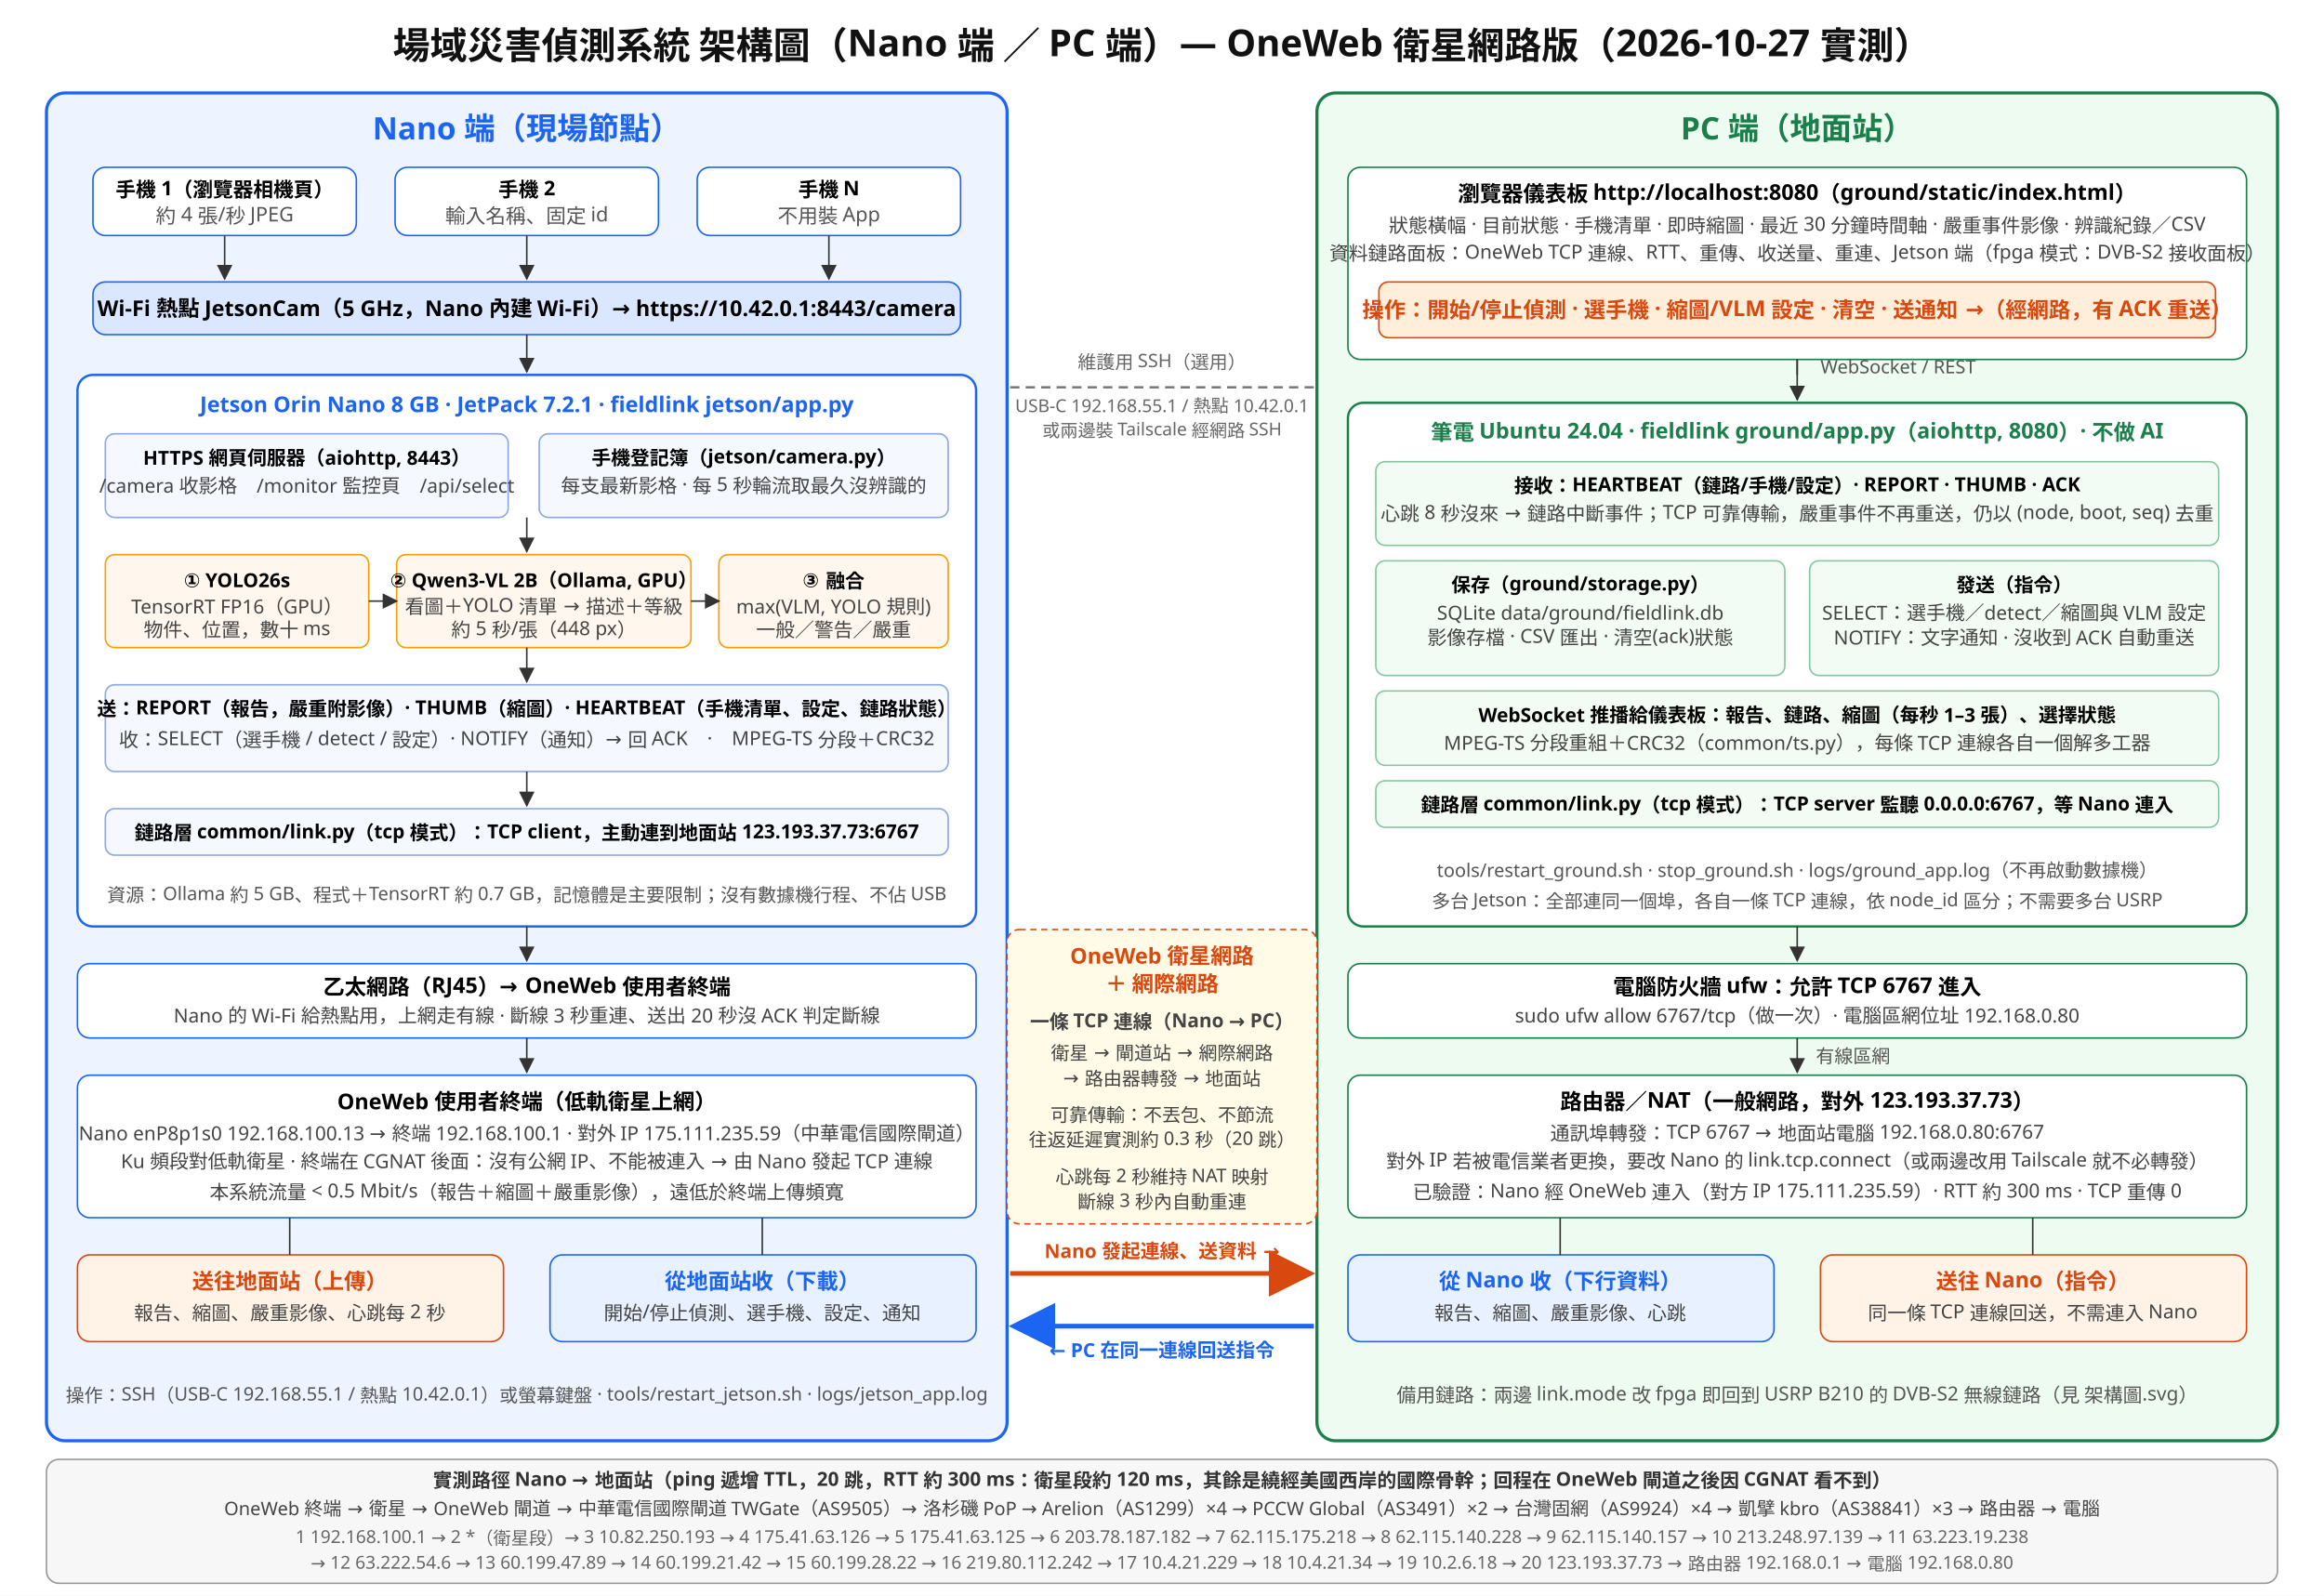
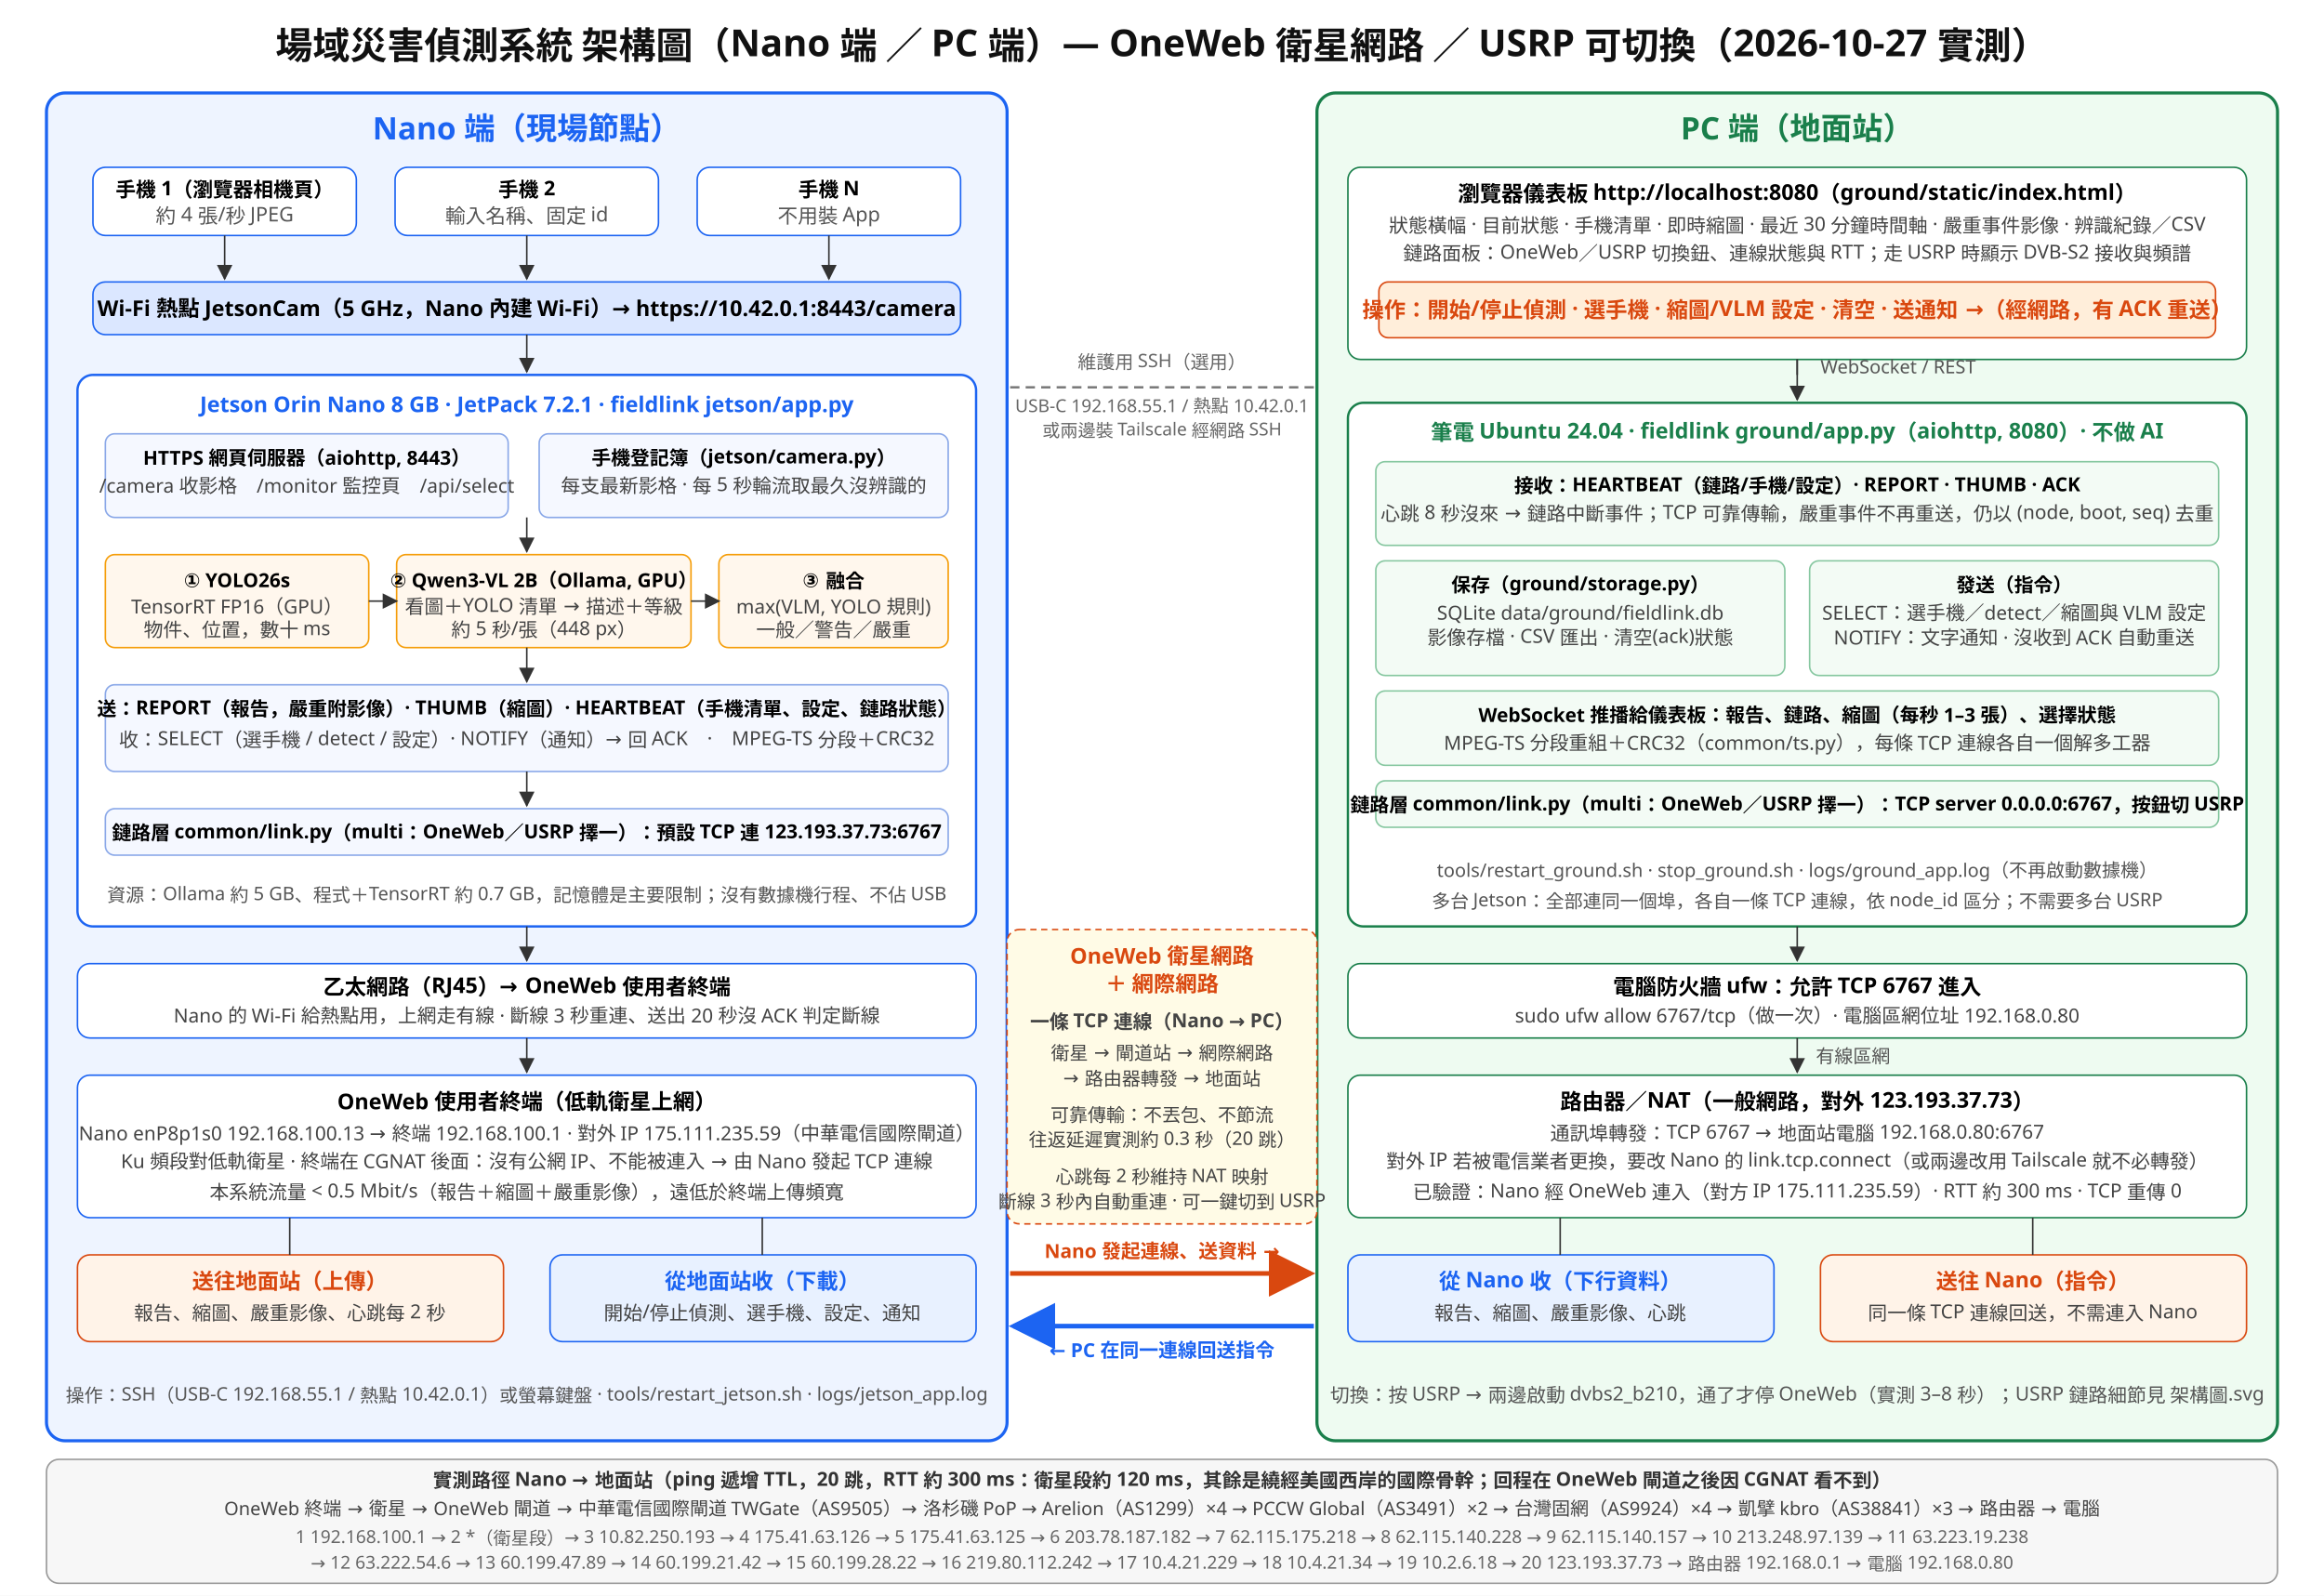
<svg xmlns="http://www.w3.org/2000/svg" width="1500" height="1030" viewBox="0 0 1500 1030" font-family="Noto Sans TC, PingFang TC, Microsoft JhengHei, sans-serif" font-size="14">
  <defs>
    <marker id="ar" markerWidth="10" markerHeight="10" refX="9" refY="5" orient="auto" markerUnits="strokeWidth">
      <path d="M0,0 L10,5 L0,10 z" fill="#333" />
    </marker>
    <marker id="arO" markerWidth="10" markerHeight="10" refX="9" refY="5" orient="auto" markerUnits="strokeWidth">
      <path d="M0,0 L10,5 L0,10 z" fill="#d9480f" />
    </marker>
    <marker id="arB" markerWidth="10" markerHeight="10" refX="9" refY="5" orient="auto" markerUnits="strokeWidth">
      <path d="M0,0 L10,5 L0,10 z" fill="#1c64f2" />
    </marker>
  </defs>
  <rect width="1500" height="1030" fill="#ffffff" />
-   <text x="750" y="38" text-anchor="middle" font-size="24" font-weight="700" fill="#111">場域災害偵測系統 架構圖（Nano 端 ／ PC 端）— OneWeb 衛星網路版（2026-10-27 實測）</text>
+   <text x="750" y="38" text-anchor="middle" font-size="24" font-weight="700" fill="#111">場域災害偵測系統 架構圖（Nano 端 ／ PC 端）— OneWeb 衛星網路 ／ USRP 可切換（2026-10-27 實測）</text>
  <rect x="30" y="60" width="620" height="870" rx="12" fill="#eef4ff" stroke="#1c64f2" stroke-width="2" />
  <text x="340" y="90" text-anchor="middle" font-size="20" font-weight="700" fill="#1c64f2">Nano 端（現場節點）</text>
  <g font-size="13">
    <rect x="60" y="108" width="170" height="44" rx="8" fill="#fff" stroke="#1c64f2" />
    <text x="145" y="127" text-anchor="middle" font-weight="600">手機 1（瀏覽器相機頁）</text>
    <text x="145" y="144" text-anchor="middle" fill="#555">約 4 張/秒 JPEG</text>
    <rect x="255" y="108" width="170" height="44" rx="8" fill="#fff" stroke="#1c64f2" />
    <text x="340" y="127" text-anchor="middle" font-weight="600">手機 2</text>
    <text x="340" y="144" text-anchor="middle" fill="#555">輸入名稱、固定 id</text>
    <rect x="450" y="108" width="170" height="44" rx="8" fill="#fff" stroke="#1c64f2" />
    <text x="535" y="127" text-anchor="middle" font-weight="600">手機 N</text>
    <text x="535" y="144" text-anchor="middle" fill="#555">不用裝 App</text>
  </g>
  <line x1="145" y1="152" x2="145" y2="180" stroke="#333" marker-end="url(#ar)" />
  <line x1="340" y1="152" x2="340" y2="180" stroke="#333" marker-end="url(#ar)" />
  <line x1="535" y1="152" x2="535" y2="180" stroke="#333" marker-end="url(#ar)" />
  <rect x="60" y="182" width="560" height="34" rx="8" fill="#dbe7ff" stroke="#1c64f2" />
  <text x="340" y="204" text-anchor="middle" font-weight="600">Wi-Fi 熱點 JetsonCam（5 GHz，Nano 內建 Wi-Fi）→ https://10.42.0.1:8443/camera</text>
  <line x1="340" y1="216" x2="340" y2="240" stroke="#333" marker-end="url(#ar)" />
  <rect x="50" y="242" width="580" height="356" rx="10" fill="#ffffff" stroke="#1c64f2" stroke-width="1.5" />
  <text x="340" y="266" text-anchor="middle" font-weight="700" fill="#1c64f2">Jetson Orin Nano 8 GB · JetPack 7.2.1 · fieldlink  jetson/app.py</text>
  <g font-size="12.5">
    <rect x="68" y="280" width="260" height="54" rx="6" fill="#f5f8ff" stroke="#8aa8e8" />
    <text x="198" y="300" text-anchor="middle" font-weight="600">HTTPS 網頁伺服器（aiohttp, 8443）</text>
    <text x="198" y="318" text-anchor="middle" fill="#444">/camera 收影格　/monitor 監控頁　/api/select</text>
    <rect x="348" y="280" width="264" height="54" rx="6" fill="#f5f8ff" stroke="#8aa8e8" />
    <text x="480" y="300" text-anchor="middle" font-weight="600">手機登記簿（jetson/camera.py）</text>
    <text x="480" y="318" text-anchor="middle" fill="#444">每支最新影格 · 每 5 秒輪流取最久沒辨識的</text>
    <line x1="340" y1="334" x2="340" y2="356" stroke="#333" marker-end="url(#ar)" />
    <rect x="68" y="358" width="170" height="60" rx="6" fill="#fff7ed" stroke="#f59e0b" />
    <text x="153" y="379" text-anchor="middle" font-weight="600">① YOLO26s</text>
    <text x="153" y="396" text-anchor="middle" fill="#444">TensorRT FP16（GPU）</text>
    <text x="153" y="411" text-anchor="middle" fill="#444">物件、位置，數十 ms</text>
    <rect x="256" y="358" width="190" height="60" rx="6" fill="#fff7ed" stroke="#f59e0b" />
    <text x="351" y="379" text-anchor="middle" font-weight="600">② Qwen3-VL 2B（Ollama, GPU）</text>
    <text x="351" y="396" text-anchor="middle" fill="#444">看圖＋YOLO 清單 → 描述＋等級</text>
    <text x="351" y="411" text-anchor="middle" fill="#444">約 5 秒/張（448 px）</text>
    <rect x="464" y="358" width="148" height="60" rx="6" fill="#fff7ed" stroke="#f59e0b" />
    <text x="538" y="379" text-anchor="middle" font-weight="600">③ 融合</text>
    <text x="538" y="396" text-anchor="middle" fill="#444">max(VLM, YOLO 規則)</text>
    <text x="538" y="411" text-anchor="middle" fill="#444">一般／警告／嚴重</text>
    <line x1="238" y1="388" x2="256" y2="388" stroke="#333" marker-end="url(#ar)" />
    <line x1="446" y1="388" x2="464" y2="388" stroke="#333" marker-end="url(#ar)" />
    <line x1="340" y1="418" x2="340" y2="440" stroke="#333" marker-end="url(#ar)" />
    <rect x="68" y="442" width="544" height="56" rx="6" fill="#f5f8ff" stroke="#8aa8e8" />
    <text x="340" y="462" text-anchor="middle" font-weight="600">送：REPORT（報告，嚴重附影像）· THUMB（縮圖）· HEARTBEAT（手機清單、設定、鏈路狀態）</text>
    <text x="340" y="482" text-anchor="middle" fill="#444">收：SELECT（選手機 / detect / 設定）· NOTIFY（通知）→ 回 ACK　·　MPEG-TS 分段＋CRC32</text>
    <line x1="340" y1="498" x2="340" y2="520" stroke="#333" marker-end="url(#ar)" />
    <rect x="68" y="522" width="544" height="30" rx="6" fill="#f5f8ff" stroke="#8aa8e8" />
-     <text x="340" y="542" text-anchor="middle" font-weight="600">鏈路層 common/link.py（tcp 模式）：TCP client，主動連到地面站 123.193.37.73:6767</text>
+     <text x="340" y="542" text-anchor="middle" font-weight="600">鏈路層 common/link.py（multi：OneWeb／USRP 擇一）：預設 TCP 連 123.193.37.73:6767</text>
    <text x="340" y="582" text-anchor="middle" fill="#555" font-size="12">資源：Ollama 約 5 GB、程式＋TensorRT 約 0.7 GB，記憶體是主要限制；沒有數據機行程、不佔 USB</text>
  </g>
  <line x1="340" y1="598" x2="340" y2="620" stroke="#333" marker-end="url(#ar)" />
  <rect x="50" y="622" width="580" height="48" rx="8" fill="#fff" stroke="#1c64f2" />
  <text x="340" y="642" text-anchor="middle" font-weight="600">乙太網路（RJ45）→ OneWeb 使用者終端</text>
  <text x="340" y="660" text-anchor="middle" fill="#444" font-size="12.5">Nano 的 Wi-Fi 給熱點用，上網走有線 · 斷線 3 秒重連、送出 20 秒沒 ACK 判定斷線</text>
  <line x1="340" y1="670" x2="340" y2="692" stroke="#333" marker-end="url(#ar)" />
  <rect x="50" y="694" width="580" height="92" rx="8" fill="#fff" stroke="#1c64f2" />
  <text x="340" y="716" text-anchor="middle" font-weight="700">OneWeb 使用者終端（低軌衛星上網）</text>
  <text x="340" y="736" text-anchor="middle" fill="#444" font-size="12.5">Nano enP8p1s0 192.168.100.13 → 終端 192.168.100.1 · 對外 IP 175.111.235.59（中華電信國際閘道）</text>
  <text x="340" y="754" text-anchor="middle" fill="#444" font-size="12.5">Ku 頻段對低軌衛星 · 終端在 CGNAT 後面：沒有公網 IP、不能被連入 → 由 Nano 發起 TCP 連線</text>
  <text x="340" y="774" text-anchor="middle" fill="#444" font-size="12.5">本系統流量 &lt; 0.5 Mbit/s（報告＋縮圖＋嚴重影像），遠低於終端上傳頻寬</text>
  <rect x="50" y="810" width="275" height="56" rx="8" fill="#fff3e8" stroke="#d9480f" />
  <text x="187" y="832" text-anchor="middle" font-weight="600" fill="#d9480f">送往地面站（上傳）</text>
  <text x="187" y="852" text-anchor="middle" fill="#444" font-size="12.5">報告、縮圖、嚴重影像、心跳每 2 秒</text>
  <rect x="355" y="810" width="275" height="56" rx="8" fill="#e8f1ff" stroke="#1c64f2" />
  <text x="492" y="832" text-anchor="middle" font-weight="600" fill="#1c64f2">從地面站收（下載）</text>
  <text x="492" y="852" text-anchor="middle" fill="#444" font-size="12.5">開始/停止偵測、選手機、設定、通知</text>
  <line x1="187" y1="786" x2="187" y2="810" stroke="#333" />
  <line x1="492" y1="786" x2="492" y2="810" stroke="#333" />
  <text x="340" y="905" text-anchor="middle" fill="#555" font-size="12">操作：SSH（USB-C 192.168.55.1 / 熱點 10.42.0.1）或螢幕鍵盤 · tools/restart_jetson.sh · logs/jetson_app.log</text>
  <rect x="850" y="60" width="620" height="870" rx="12" fill="#eefbf1" stroke="#1a7f4b" stroke-width="2" />
  <text x="1160" y="90" text-anchor="middle" font-size="20" font-weight="700" fill="#1a7f4b">PC 端（地面站）</text>
  <rect x="870" y="108" width="580" height="124" rx="8" fill="#fff" stroke="#1a7f4b" />
  <text x="1160" y="130" text-anchor="middle" font-weight="700">瀏覽器儀表板 http://localhost:8080（ground/static/index.html）</text>
  <g font-size="12.5" fill="#444">
    <text x="1160" y="150" text-anchor="middle">狀態橫幅 · 目前狀態 · 手機清單 · 即時縮圖 · 最近 30 分鐘時間軸 · 嚴重事件影像 · 辨識紀錄／CSV</text>
-     <text x="1160" y="168" text-anchor="middle">資料鏈路面板：OneWeb TCP 連線、RTT、重傳、收送量、重連、Jetson 端（fpga 模式：DVB-S2 接收面板）</text>
+     <text x="1160" y="168" text-anchor="middle">鏈路面板：OneWeb／USRP 切換鈕、連線狀態與 RTT；走 USRP 時顯示 DVB-S2 接收與頻譜</text>
  </g>
  <rect x="890" y="182" width="540" height="36" rx="6" fill="#ffeeda" stroke="#d9480f" />
  <text x="1160" y="205" text-anchor="middle" font-weight="600" fill="#d9480f">操作：開始/停止偵測 · 選手機 · 縮圖/VLM 設定 · 清空 · 送通知 →（經網路，有 ACK 重送）</text>
  <line x1="1160" y1="232" x2="1160" y2="242" stroke="#333" />
  <text x="1175" y="241" fill="#555" font-size="12">WebSocket / REST</text>
  <line x1="1160" y1="232" x2="1160" y2="258" stroke="#333" marker-end="url(#ar)" />
  <rect x="870" y="260" width="580" height="338" rx="10" fill="#ffffff" stroke="#1a7f4b" stroke-width="1.5" />
  <text x="1160" y="284" text-anchor="middle" font-weight="700" fill="#1a7f4b">筆電 Ubuntu 24.04 · fieldlink  ground/app.py（aiohttp, 8080）· 不做 AI</text>
  <g font-size="12.5">
    <rect x="888" y="298" width="544" height="54" rx="6" fill="#f3fbf5" stroke="#86c7a0" />
    <text x="1160" y="318" text-anchor="middle" font-weight="600">接收：HEARTBEAT（鏈路/手機/設定）· REPORT · THUMB · ACK</text>
    <text x="1160" y="336" text-anchor="middle" fill="#444">心跳 8 秒沒來 → 鏈路中斷事件；TCP 可靠傳輸，嚴重事件不再重送，仍以 (node, boot, seq) 去重</text>
    <rect x="888" y="362" width="264" height="74" rx="6" fill="#f3fbf5" stroke="#86c7a0" />
    <text x="1020" y="382" text-anchor="middle" font-weight="600">保存（ground/storage.py）</text>
    <text x="1020" y="400" text-anchor="middle" fill="#444">SQLite data/ground/fieldlink.db</text>
    <text x="1020" y="416" text-anchor="middle" fill="#444">影像存檔 · CSV 匯出 · 清空(ack)狀態</text>
    <rect x="1168" y="362" width="264" height="74" rx="6" fill="#f3fbf5" stroke="#86c7a0" />
    <text x="1300" y="382" text-anchor="middle" font-weight="600">發送（指令）</text>
    <text x="1300" y="400" text-anchor="middle" fill="#444">SELECT：選手機／detect／縮圖與 VLM 設定</text>
    <text x="1300" y="416" text-anchor="middle" fill="#444">NOTIFY：文字通知 · 沒收到 ACK 自動重送</text>
    <rect x="888" y="446" width="544" height="48" rx="6" fill="#f3fbf5" stroke="#86c7a0" />
    <text x="1160" y="466" text-anchor="middle" font-weight="600">WebSocket 推播給儀表板：報告、鏈路、縮圖（每秒 1–3 張）、選擇狀態</text>
    <text x="1160" y="484" text-anchor="middle" fill="#444">MPEG-TS 分段重組＋CRC32（common/ts.py），每條 TCP 連線各自一個解多工器</text>
    <rect x="888" y="504" width="544" height="30" rx="6" fill="#f3fbf5" stroke="#86c7a0" />
-     <text x="1160" y="524" text-anchor="middle" font-weight="600">鏈路層 common/link.py（tcp 模式）：TCP server 監聽 0.0.0.0:6767，等 Nano 連入</text>
+     <text x="1160" y="524" text-anchor="middle" font-weight="600">鏈路層 common/link.py（multi：OneWeb／USRP 擇一）：TCP server 0.0.0.0:6767，按鈕切 USRP</text>
    <text x="1160" y="566" text-anchor="middle" fill="#555" font-size="12">tools/restart_ground.sh · stop_ground.sh · logs/ground_app.log（不再啟動數據機）</text>
    <text x="1160" y="586" text-anchor="middle" fill="#555" font-size="12">多台 Jetson：全部連同一個埠，各自一條 TCP 連線，依 node_id 區分；不需要多台 USRP</text>
  </g>
  <line x1="1160" y1="598" x2="1160" y2="620" stroke="#333" marker-end="url(#ar)" />
  <rect x="870" y="622" width="580" height="48" rx="8" fill="#fff" stroke="#1a7f4b" />
  <text x="1160" y="642" text-anchor="middle" font-weight="600">電腦防火牆 ufw：允許 TCP 6767 進入</text>
  <text x="1160" y="660" text-anchor="middle" fill="#444" font-size="12.5">sudo ufw allow 6767/tcp（做一次）· 電腦區網位址 192.168.0.80</text>
  <line x1="1160" y1="670" x2="1160" y2="692" stroke="#333" marker-end="url(#ar)" />
  <text x="1172" y="686" fill="#555" font-size="12">有線區網</text>
  <rect x="870" y="694" width="580" height="92" rx="8" fill="#fff" stroke="#1a7f4b" />
  <text x="1160" y="716" text-anchor="middle" font-weight="700">路由器／NAT（一般網路，對外 123.193.37.73）</text>
  <text x="1160" y="736" text-anchor="middle" fill="#444" font-size="12.5">通訊埠轉發：TCP 6767 → 地面站電腦 192.168.0.80:6767</text>
  <text x="1160" y="754" text-anchor="middle" fill="#444" font-size="12.5">對外 IP 若被電信業者更換，要改 Nano 的 link.tcp.connect（或兩邊改用 Tailscale 就不必轉發）</text>
  <text x="1160" y="774" text-anchor="middle" fill="#444" font-size="12.5">已驗證：Nano 經 OneWeb 連入（對方 IP 175.111.235.59）· RTT 約 300 ms · TCP 重傳 0</text>
  <rect x="870" y="810" width="275" height="56" rx="8" fill="#e8f1ff" stroke="#1c64f2" />
  <text x="1007" y="832" text-anchor="middle" font-weight="600" fill="#1c64f2">從 Nano 收（下行資料）</text>
  <text x="1007" y="852" text-anchor="middle" fill="#444" font-size="12.5">報告、縮圖、嚴重影像、心跳</text>
  <rect x="1175" y="810" width="275" height="56" rx="8" fill="#fff3e8" stroke="#d9480f" />
  <text x="1312" y="832" text-anchor="middle" font-weight="600" fill="#d9480f">送往 Nano（指令）</text>
  <text x="1312" y="852" text-anchor="middle" fill="#444" font-size="12.5">同一條 TCP 連線回送，不需連入 Nano</text>
  <line x1="1007" y1="786" x2="1007" y2="810" stroke="#333" />
  <line x1="1312" y1="786" x2="1312" y2="810" stroke="#333" />
-   <text x="1160" y="905" text-anchor="middle" fill="#555" font-size="12.5">備用鏈路：兩邊 link.mode 改 fpga 即回到 USRP B210 的 DVB-S2 無線鏈路（見 架構圖.svg）</text>
+   <text x="1160" y="905" text-anchor="middle" fill="#555" font-size="12.5">切換：按 USRP → 兩邊啟動 dvbs2_b210，通了才停 OneWeb（實測 3–8 秒）；USRP 鏈路細節見 架構圖.svg</text>
  <rect x="650" y="600" width="200" height="190" rx="8" fill="#fffbe6" stroke="#d9480f" stroke-dasharray="4 3" />
  <text x="750" y="622" text-anchor="middle" font-weight="700" fill="#d9480f">OneWeb 衛星網路</text>
  <text x="750" y="640" text-anchor="middle" font-weight="700" fill="#d9480f">＋ 網際網路</text>
  <text x="750" y="664" text-anchor="middle" font-size="12.5" fill="#444" font-weight="600">一條 TCP 連線（Nano → PC）</text>
  <text x="750" y="684" text-anchor="middle" font-size="12" fill="#444">衛星 → 閘道站 → 網際網路</text>
  <text x="750" y="700" text-anchor="middle" font-size="12" fill="#444">→ 路由器轉發 → 地面站</text>
  <text x="750" y="724" text-anchor="middle" font-size="12" fill="#444">可靠傳輸：不丟包、不節流</text>
  <text x="750" y="740" text-anchor="middle" font-size="12" fill="#444">往返延遲實測約 0.3 秒（20 跳）</text>
  <text x="750" y="764" text-anchor="middle" font-size="12" fill="#444">心跳每 2 秒維持 NAT 映射</text>
-   <text x="750" y="780" text-anchor="middle" font-size="12" fill="#444">斷線 3 秒內自動重連</text>
+   <text x="750" y="780" text-anchor="middle" font-size="12" fill="#444">斷線 3 秒內自動重連 · 可一鍵切到 USRP</text>
  <line x1="652" y1="822" x2="846" y2="822" stroke="#d9480f" stroke-width="3" marker-end="url(#arO)" />
  <text x="750" y="812" text-anchor="middle" font-size="12.5" fill="#d9480f" font-weight="600">Nano 發起連線、送資料 →</text>
  <line x1="848" y1="856" x2="654" y2="856" stroke="#1c64f2" stroke-width="3" marker-end="url(#arB)" />
  <text x="750" y="876" text-anchor="middle" font-size="12.5" fill="#1c64f2" font-weight="600">← PC 在同一連線回送指令</text>
  <path d="M652,250 L848,250" stroke="#777" stroke-width="1.5" stroke-dasharray="6 4" />
  <text x="750" y="238" text-anchor="middle" font-size="12" fill="#666">維護用 SSH（選用）</text>
  <text x="750" y="266" text-anchor="middle" font-size="11.5" fill="#666">USB-C 192.168.55.1 / 熱點 10.42.0.1</text>
  <text x="750" y="282" text-anchor="middle" font-size="11.5" fill="#666">或兩邊裝 Tailscale 經網路 SSH</text>
  <rect x="30" y="942" width="1440" height="80" rx="8" fill="#f7f7f7" stroke="#999" />
  <text x="750" y="960" text-anchor="middle" font-size="12.5" font-weight="700" fill="#333">實測路徑 Nano → 地面站（ping 遞增 TTL，20 跳，RTT 約 300 ms：衛星段約 120 ms，其餘是繞經美國西岸的國際骨幹；回程在 OneWeb 閘道之後因 CGNAT 看不到）</text>
  <text x="750" y="978" text-anchor="middle" font-size="12" fill="#444">OneWeb 終端 → 衛星 → OneWeb 閘道 → 中華電信國際閘道 TWGate（AS9505）→ 洛杉磯 PoP → Arelion（AS1299）×4 → PCCW Global（AS3491）×2 → 台灣固網（AS9924）×4 → 凱擘 kbro（AS38841）×3 → 路由器 → 電腦</text>
  <text x="750" y="996" text-anchor="middle" font-size="11.5" fill="#666">1 192.168.100.1 → 2 *（衛星段）→ 3 10.82.250.193 → 4 175.41.63.126 → 5 175.41.63.125 → 6 203.78.187.182 → 7 62.115.175.218 → 8 62.115.140.228 → 9 62.115.140.157 → 10 213.248.97.139 → 11 63.223.19.238</text>
  <text x="750" y="1013" text-anchor="middle" font-size="11.5" fill="#666">→ 12 63.222.54.6 → 13 60.199.47.89 → 14 60.199.21.42 → 15 60.199.28.22 → 16 219.80.112.242 → 17 10.4.21.229 → 18 10.4.21.34 → 19 10.2.6.18 → 20 123.193.37.73 → 路由器 192.168.0.1 → 電腦 192.168.0.80</text>
</svg>
